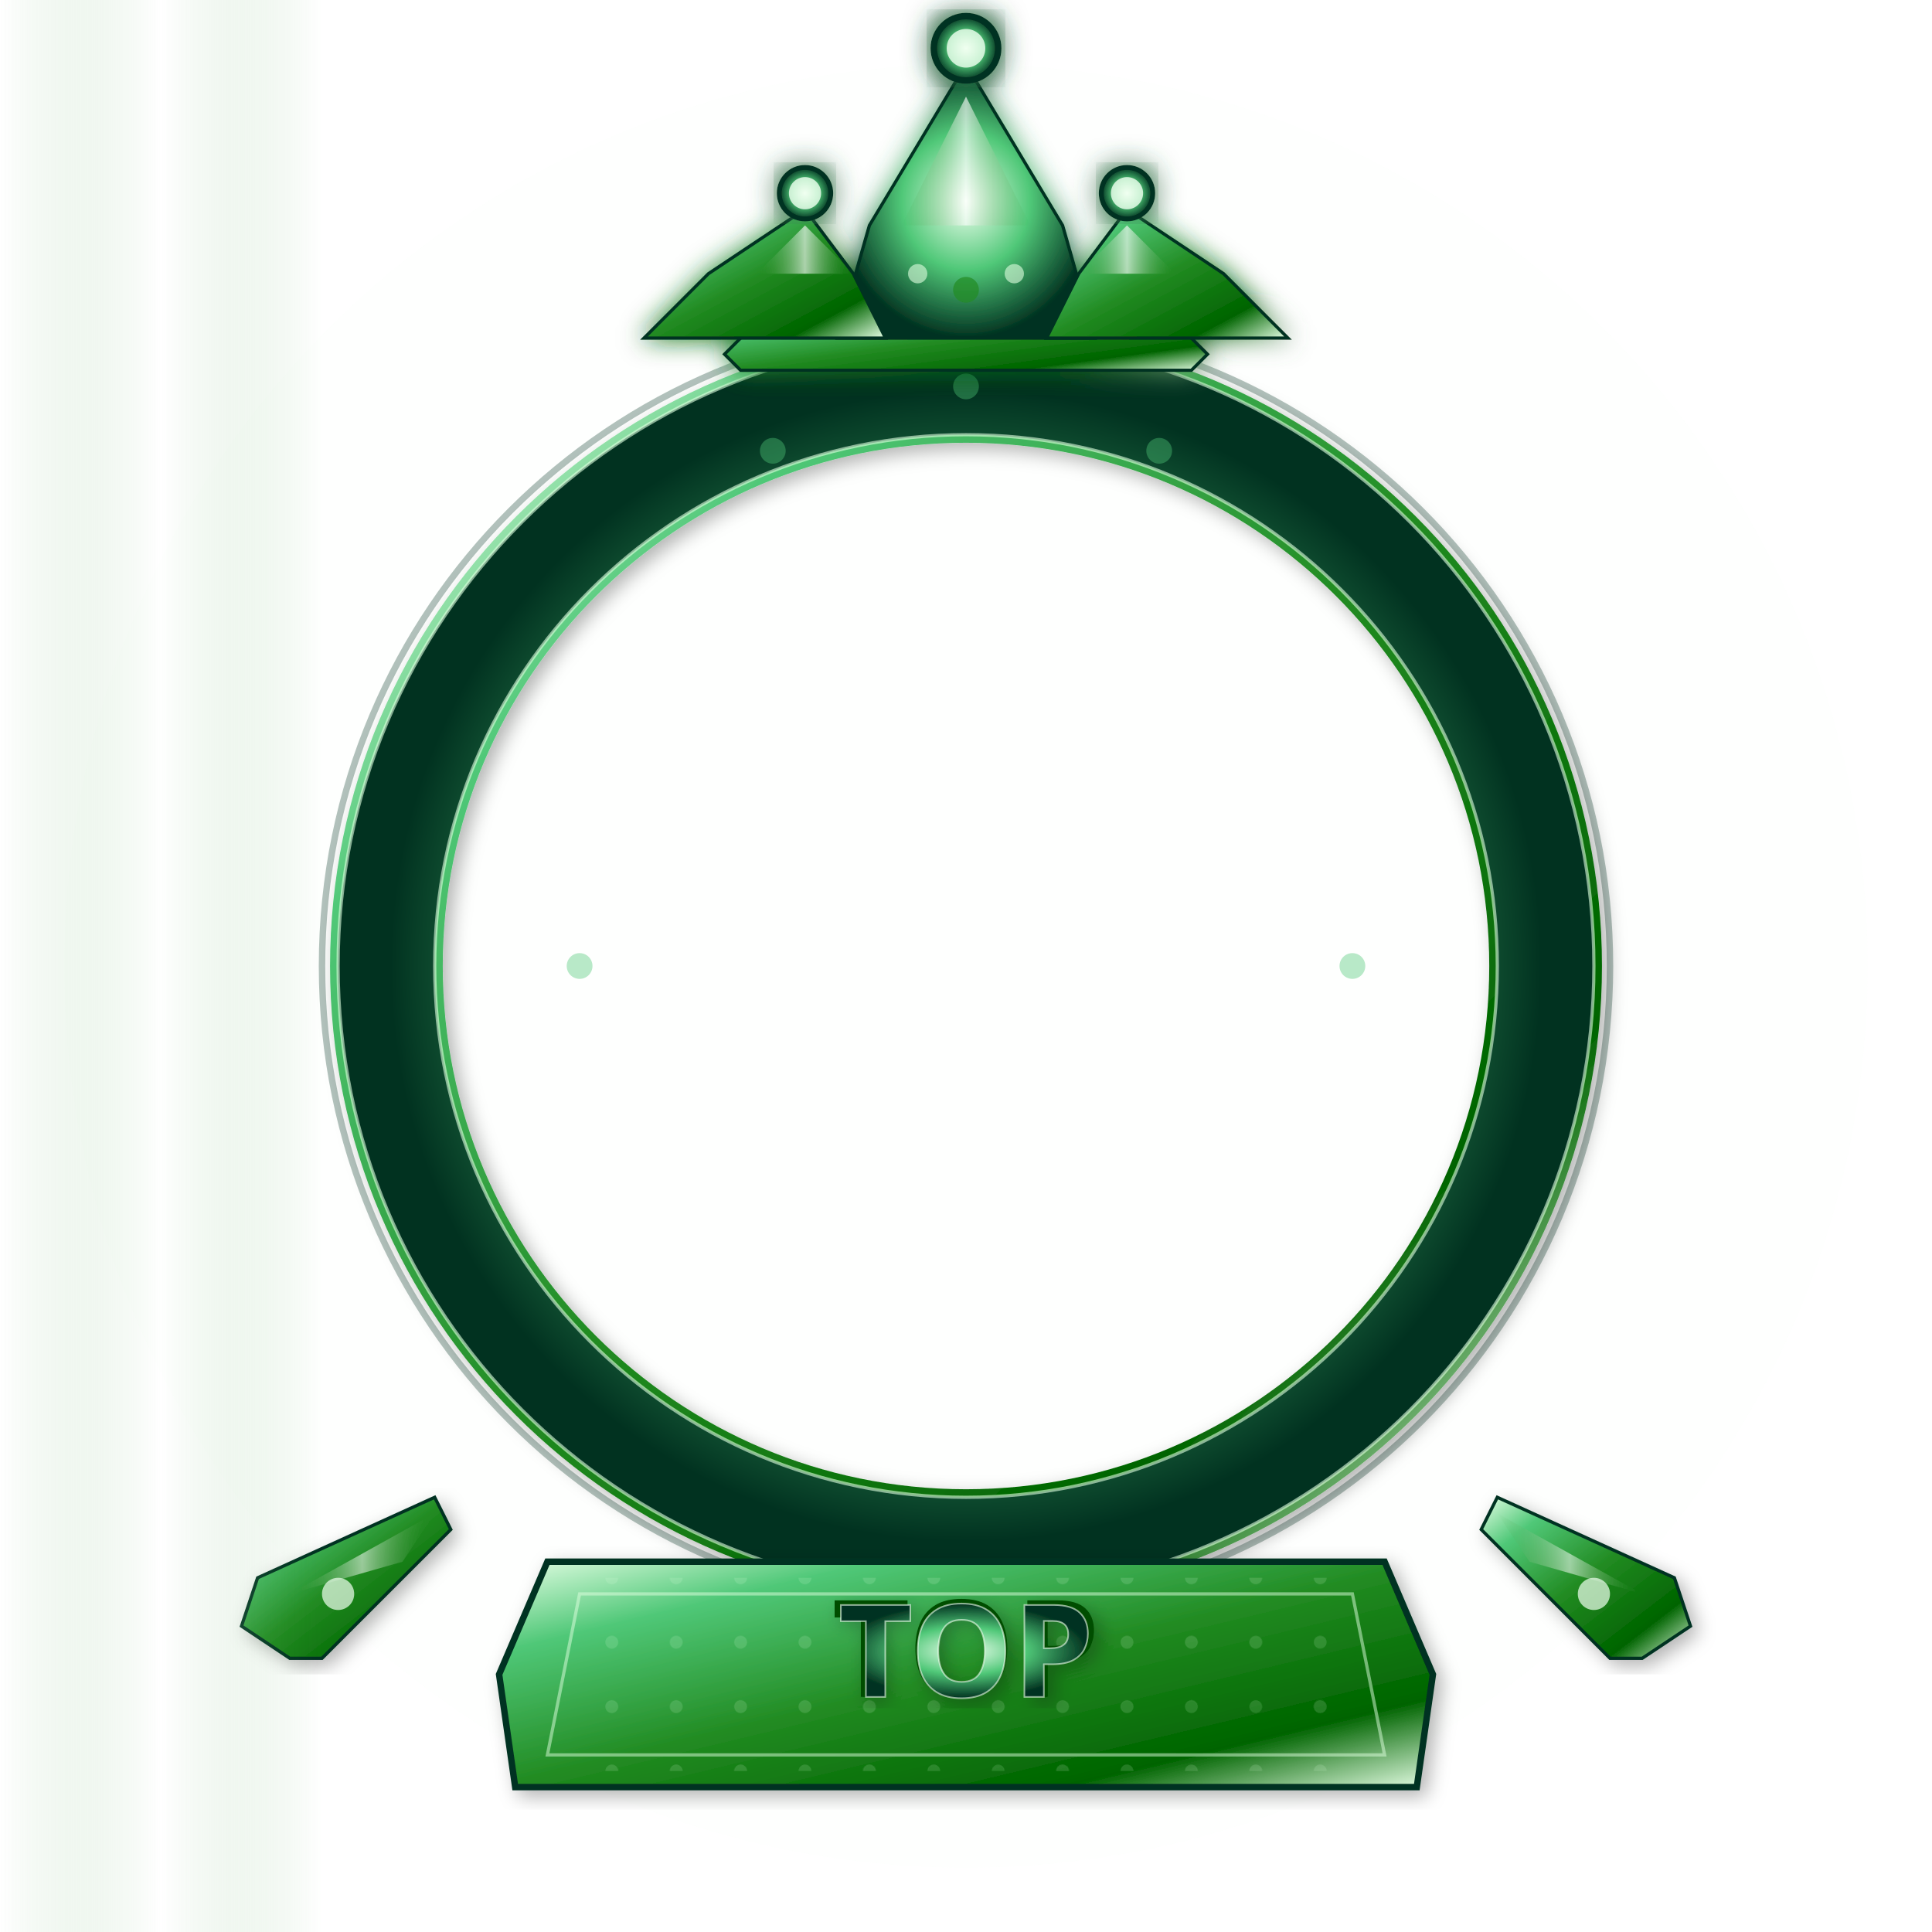
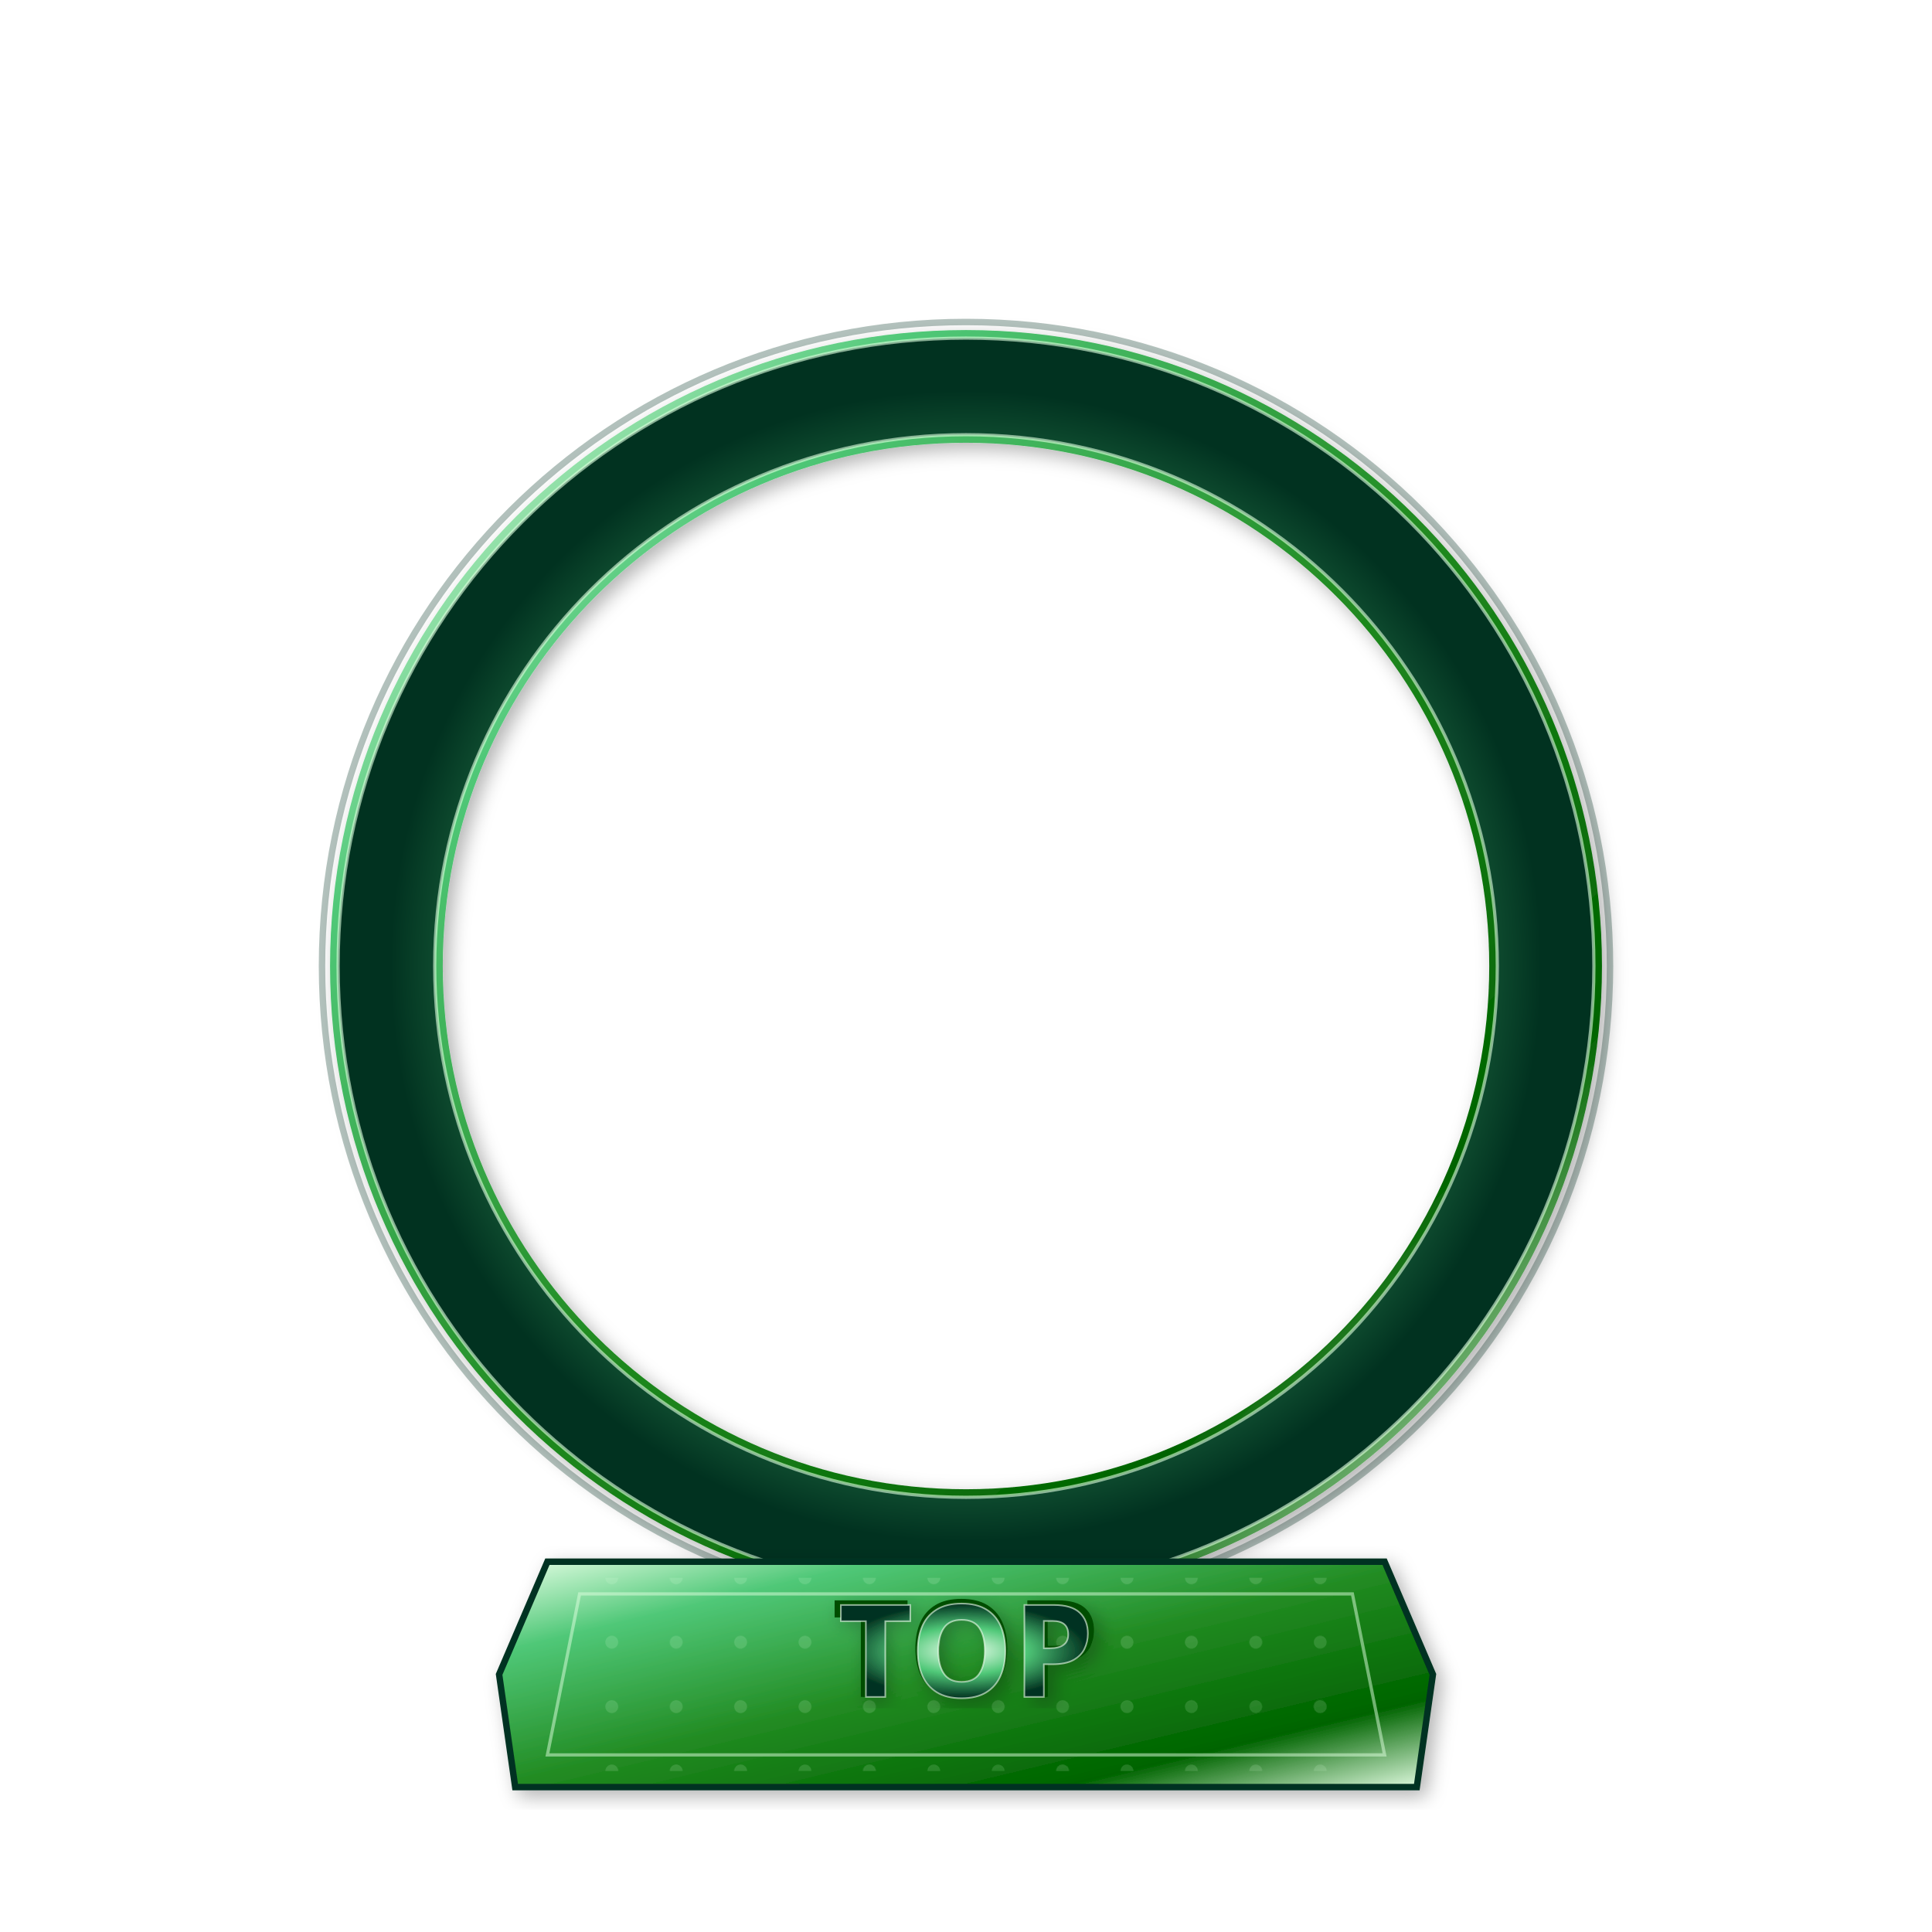
<svg xmlns="http://www.w3.org/2000/svg" width="600" height="600" viewBox="0 0 600 600">
  <defs>
    <linearGradient id="emeraldGradient1" x1="0" y1="0" x2="1" y2="1">
      <stop offset="0%" stop-color="#e6ffe6" />
      <stop offset="20%" stop-color="#50c878" />
      <stop offset="50%" stop-color="#228b22" />
      <stop offset="80%" stop-color="#006400" />
      <stop offset="100%" stop-color="#e6ffe6" />
    </linearGradient>
    <radialGradient id="emeraldRadial" cx="50%" cy="50%" r="50%">
      <stop offset="0%" stop-color="#f0fff0" />
      <stop offset="50%" stop-color="#50c878" />
      <stop offset="100%" stop-color="#013220" />
    </radialGradient>
    <linearGradient id="emeraldShine" x1="0" y1="0" x2="1" y2="0">
      <stop offset="0%" stop-color="#228b22" stop-opacity="0" />
      <stop offset="50%" stop-color="#ffffff" stop-opacity="0.9" />
      <stop offset="100%" stop-color="#228b22" stop-opacity="0" />
    </linearGradient>
    <filter id="glow">
      <feGaussianBlur stdDeviation="4" result="coloredBlur" />
      <feMerge>
        <feMergeNode in="coloredBlur" />
        <feMergeNode in="SourceGraphic" />
      </feMerge>
    </filter>
    <filter id="shadow">
      <feDropShadow dx="2" dy="2" stdDeviation="3" flood-opacity="0.3" />
    </filter>
    <pattern id="ornament" x="0" y="0" width="20" height="20" patternUnits="userSpaceOnUse">
      <circle cx="10" cy="10" r="2" fill="#e0ffe0" opacity="0.5" />
    </pattern>
  </defs>
-   <circle cx="300" cy="300" r="280" fill="#f0fff0" opacity="0.1" />
  <circle cx="300" cy="300" r="200" fill="none" stroke="#013220" stroke-width="2" opacity="0.3" />
  <circle cx="300" cy="300" r="180" fill="none" stroke="url(#emeraldGradient1)" stroke-width="35" filter="url(#shadow)" />
  <circle cx="300" cy="300" r="180" fill="none" stroke="url(#emeraldRadial)" stroke-width="30" />
  <circle cx="300" cy="300" r="195" fill="none" stroke="#e0ffe0" stroke-width="1" opacity="0.6" />
  <circle cx="300" cy="300" r="165" fill="none" stroke="#e0ffe0" stroke-width="1" opacity="0.6" />
-   <g opacity="0.4">
-     <circle cx="300" cy="120" r="4" fill="#50c878" />
-     <circle cx="240" cy="140" r="4" fill="#50c878" />
-     <circle cx="360" cy="140" r="4" fill="#50c878" />
-     <circle cx="180" cy="300" r="4" fill="#50c878" />
-     <circle cx="420" cy="300" r="4" fill="#50c878" />
-   </g>
-   <g filter="url(#glow)">
-     <path d="M240,95 L360,95 L375,110 L370,115 L230,115 L225,110 Z" fill="url(#emeraldGradient1)" stroke="#013220" stroke-width="1" />
-     <rect x="240" y="100" width="120" height="5" fill="url(#ornament)" />
-     <path d="M300,20 L270,70 L260,105 L340,105 L330,70 Z" fill="url(#emeraldRadial)" stroke="#013220" stroke-width="1" />
-     <path d="M300,30 L280,70 L320,70 Z" fill="url(#emeraldShine)" opacity="0.7" />
-     <path d="M250,65 L220,85 L200,105 L275,105 L265,85 Z" fill="url(#emeraldGradient1)" stroke="#013220" stroke-width="1" />
-     <path d="M250,70 L235,85 L265,85 Z" fill="url(#emeraldShine)" opacity="0.7" />
-     <path d="M350,65 L380,85 L400,105 L325,105 L335,85 Z" fill="url(#emeraldGradient1)" stroke="#013220" stroke-width="1" />
-     <path d="M350,70 L365,85 L335,85 Z" fill="url(#emeraldShine)" opacity="0.7" />
-     <circle cx="300" cy="15" r="10" fill="url(#emeraldRadial)" stroke="#013220" stroke-width="2" filter="url(#glow)" />
-     <circle cx="300" cy="15" r="6" fill="#f0fff0" opacity="0.8" />
-     <circle cx="250" cy="60" r="8" fill="url(#emeraldRadial)" stroke="#013220" stroke-width="1.5" filter="url(#glow)" />
-     <circle cx="250" cy="60" r="5" fill="#f0fff0" opacity="0.8" />
-     <circle cx="350" cy="60" r="8" fill="url(#emeraldRadial)" stroke="#013220" stroke-width="1.5" filter="url(#glow)" />
-     <circle cx="350" cy="60" r="5" fill="#f0fff0" opacity="0.8" />
-     <circle cx="285" cy="85" r="3" fill="#e0ffe0" opacity="0.6" />
-     <circle cx="315" cy="85" r="3" fill="#e0ffe0" opacity="0.6" />
-     <circle cx="300" cy="90" r="4" fill="#228b22" opacity="0.7" />
-   </g>
-   <g filter="url(#shadow)">
-     <path d="M135,465 L80,490 L75,505 L90,515 L100,515 L110,505 L140,475 Z" fill="url(#emeraldGradient1)" stroke="#013220" stroke-width="1" />
-     <path d="M135,470 L90,495 L125,485 Z" fill="url(#emeraldShine)" opacity="0.6" />
-     <circle cx="105" cy="495" r="5" fill="#f0fff0" opacity="0.7" />
-     <path d="M465,465 L520,490 L525,505 L510,515 L500,515 L490,505 L460,475 Z" fill="url(#emeraldGradient1)" stroke="#013220" stroke-width="1" />
-     <path d="M465,470 L510,495 L475,485 Z" fill="url(#emeraldShine)" opacity="0.6" />
-     <circle cx="495" cy="495" r="5" fill="#f0fff0" opacity="0.7" />
-   </g>
  <g filter="url(#shadow)">
    <path d="M170,485 L430,485 L445,520 L440,555 L160,555 L155,520 Z" fill="url(#emeraldGradient1)" stroke="#013220" stroke-width="2" />
    <rect x="175" y="490" width="250" height="60" fill="url(#ornament)" opacity="0.3" />
    <path d="M180,495 L420,495 L430,545 L170,545 Z" fill="none" stroke="#e0ffe0" stroke-width="1" opacity="0.5" />
    <text x="300" y="527" text-anchor="middle" fill="#004d00" font-size="42" font-family="Arial Black" font-weight="bold" filter="url(#shadow)">TOP</text>
    <text x="300" y="527" text-anchor="middle" fill="url(#emeraldRadial)" font-size="40" font-family="Arial Black" font-weight="bold">TOP</text>
    <text x="300" y="527" text-anchor="middle" fill="none" stroke="#f0fff0" stroke-width="0.5" font-size="40" font-family="Arial Black" font-weight="bold" opacity="0.6">TOP</text>
  </g>
-   <rect x="0" y="0" width="100" height="600" fill="url(#emeraldShine)" opacity="0.3">
-     <animateTransform attributeName="transform" type="translate" from="-100 0" to="700 0" dur="3s" repeatCount="indefinite" />
-   </rect>
</svg>
